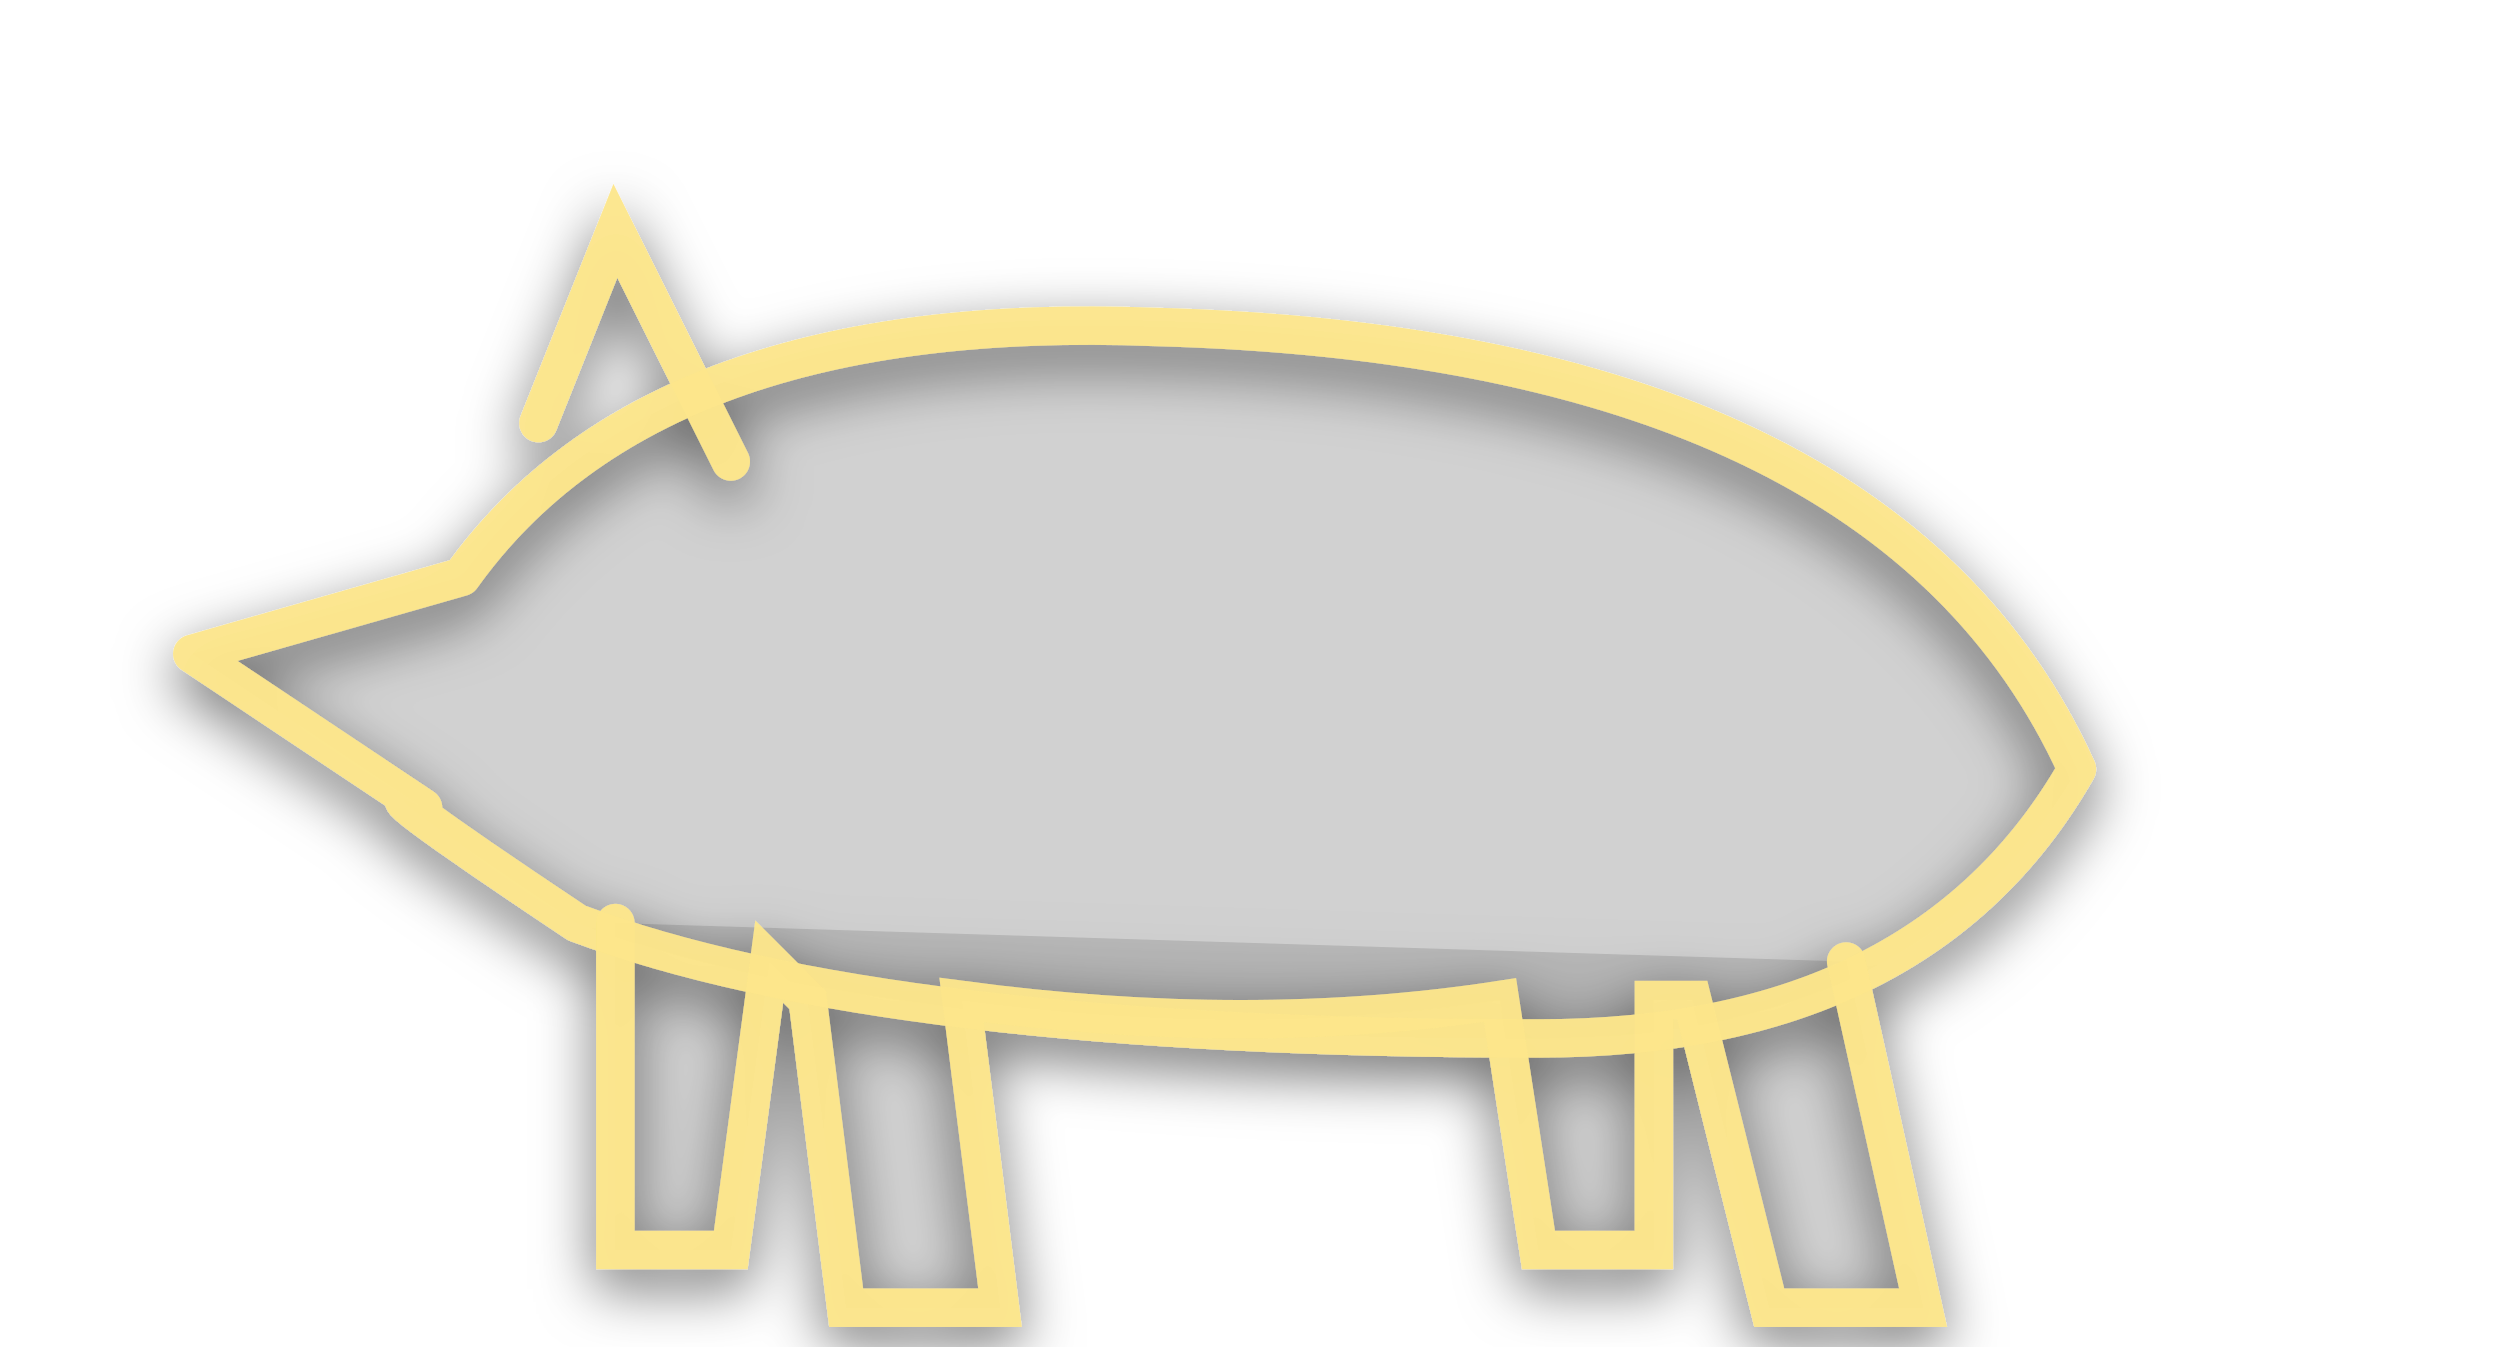
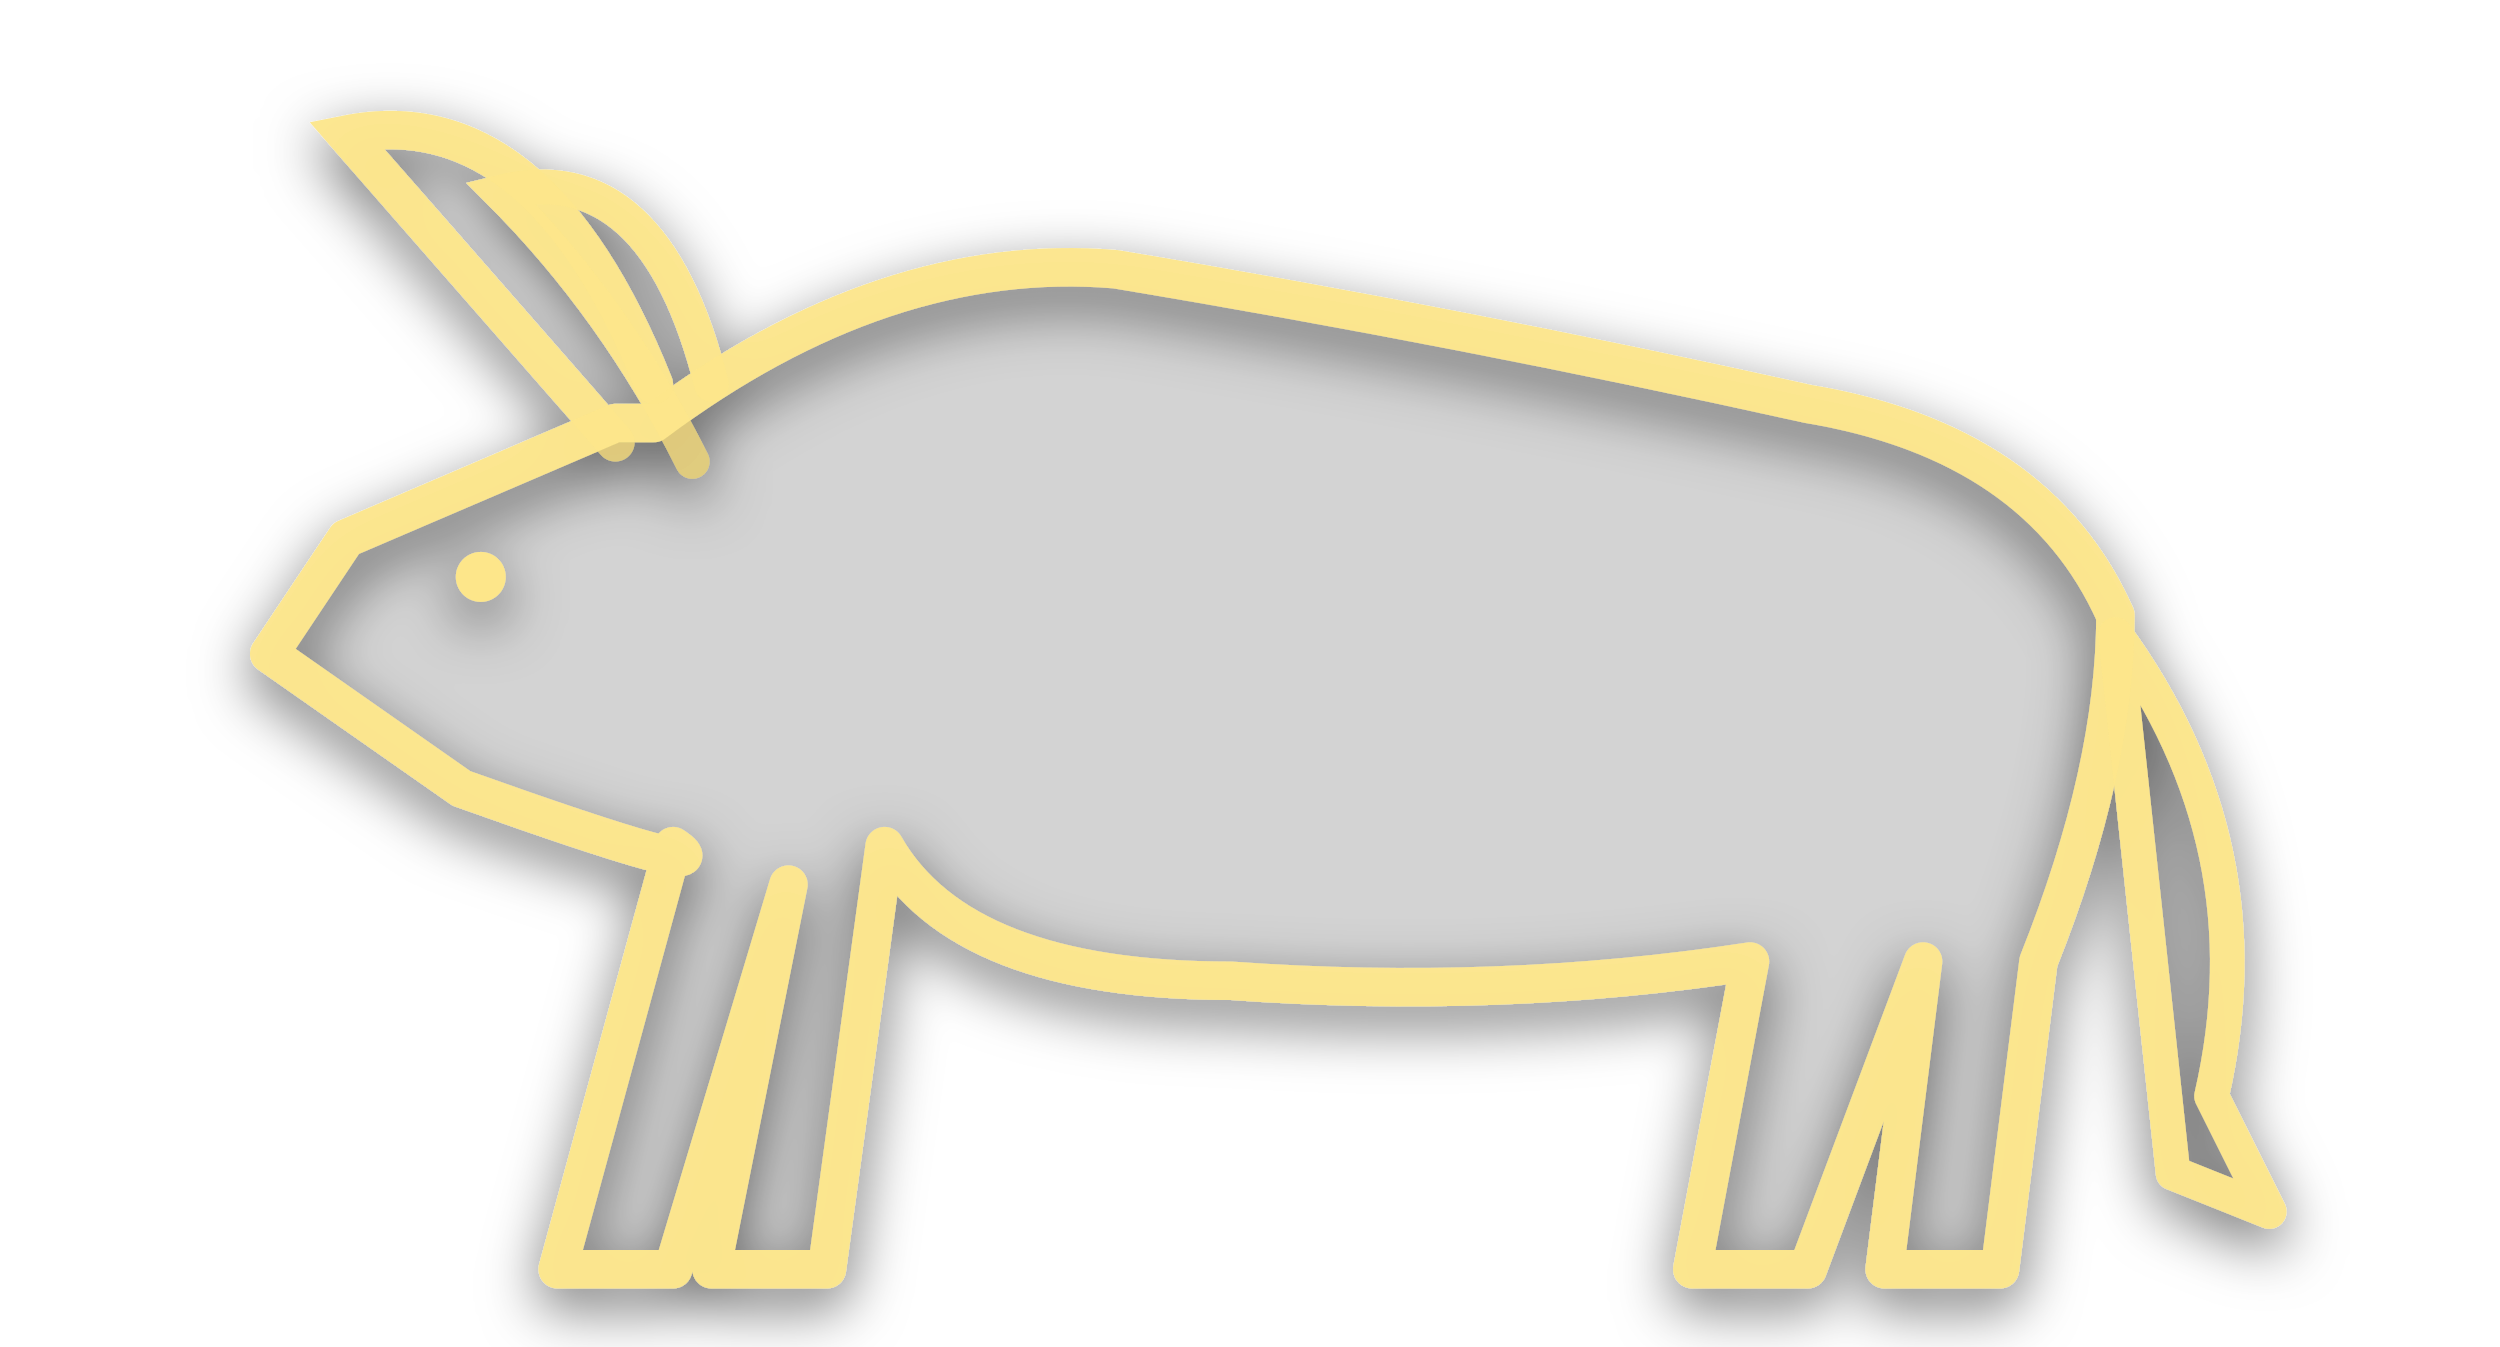
<svg xmlns="http://www.w3.org/2000/svg" viewBox="0 0 130 70" width="130" height="70">
  <defs>
-     <filter id="socketBoarGlowR" x="-10%" y="-10%" width="120%" height="120%">
+     <filter id="socketBullGlowR" x="-10%" y="-10%" width="120%" height="120%">
      <feDropShadow dx="0" dy="1" stdDeviation="1.5" flood-color="#000000" flood-opacity="0.6" />
    </filter>
  </defs>
-   <g filter="url(#socketBoarGlowR)">
-     <path d="M 108 40 Q 98 18 60 17 Q 34 16 24 30 L 10 34 L 22 42 Q 18 40 30 48 Q 46 54 80 54 Q 100 54 108 40 Z" fill="rgba(0,0,0,0.12)" />
-     <path d="M 96 50 L 100 68 L 92 68 L 88 52 L 86 52 L 86 65 L 80 65 L 78 52 Q 65 54 50 52 L 52 68 L 44 68 L 42 52 L 40 50 L 38 65 L 32 65 L 32 48 Z" fill="rgba(0,0,0,0.12)" />
-     <path d="M 108 40 Q 98 18 60 17 Q 34 16 24 30 L 10 34 L 22 42 Q 18 40 30 48 Q 46 54 80 54 Q 100 54 108 40 Z" fill="none" stroke="#FDE68A" stroke-width="2" stroke-linejoin="round" stroke-linecap="round" opacity="0.95" />
-     <path d="M 38 24 L 32 12 L 28 22" fill="none" stroke="#FDE68A" stroke-width="2" stroke-linecap="round" opacity="0.95" />
-     <path d="M 96 50 L 100 68 L 92 68 L 88 52 L 86 52 L 86 65 L 80 65 L 78 52 Q 65 54 50 52 L 52 68 L 44 68 L 42 52 L 40 50 L 38 65 L 32 65 L 32 48" fill="none" stroke="#FDE68A" stroke-width="2" stroke-linecap="round" opacity="0.95" />
+   <g filter="url(#socketBullGlowR)">
+     <path d="M 34 20 Q 28 5 18 7 Q 25 15 32 23" fill="none" stroke="#FDE68A" stroke-width="2" stroke-linecap="round" opacity="0.95" />
+     <path d="M 37 20 Q 34 8 26 10 Q 32 16 36 24" fill="none" stroke="#FDE68A" stroke-width="1.8" stroke-linecap="round" opacity="0.95" />
+     <path d="M 34 22 Q 46 13 58 14 Q 76 17 94 21 Q 106 23 110 32 Q 110 40 106 50 L 104 66 L 98 66 L 100 50 L 94 66 L 88 66 L 91 50 Q 78 52 64 51 Q 50 51 46 44 L 43 66 L 37 66 L 41 46 L 35 66 L 29 66 L 35 44 Q 38 46 24 41 L 14 34 L 18 28 L 32 22 Z" fill="rgba(0,0,0,0.12)" stroke="#FDE68A" stroke-width="2" stroke-linejoin="round" stroke-linecap="round" opacity="0.95" />
+     <path d="M 110 33 Q 118 44 115 57 L 118 63 L 113 61 Z" fill="rgba(0,0,0,0.12)" stroke="#FDE68A" stroke-width="1.8" stroke-linejoin="round" stroke-linecap="round" opacity="0.95" />
+     <circle cx="25" cy="30" r="1.3" fill="#FDE68A" />
  </g>
</svg>
